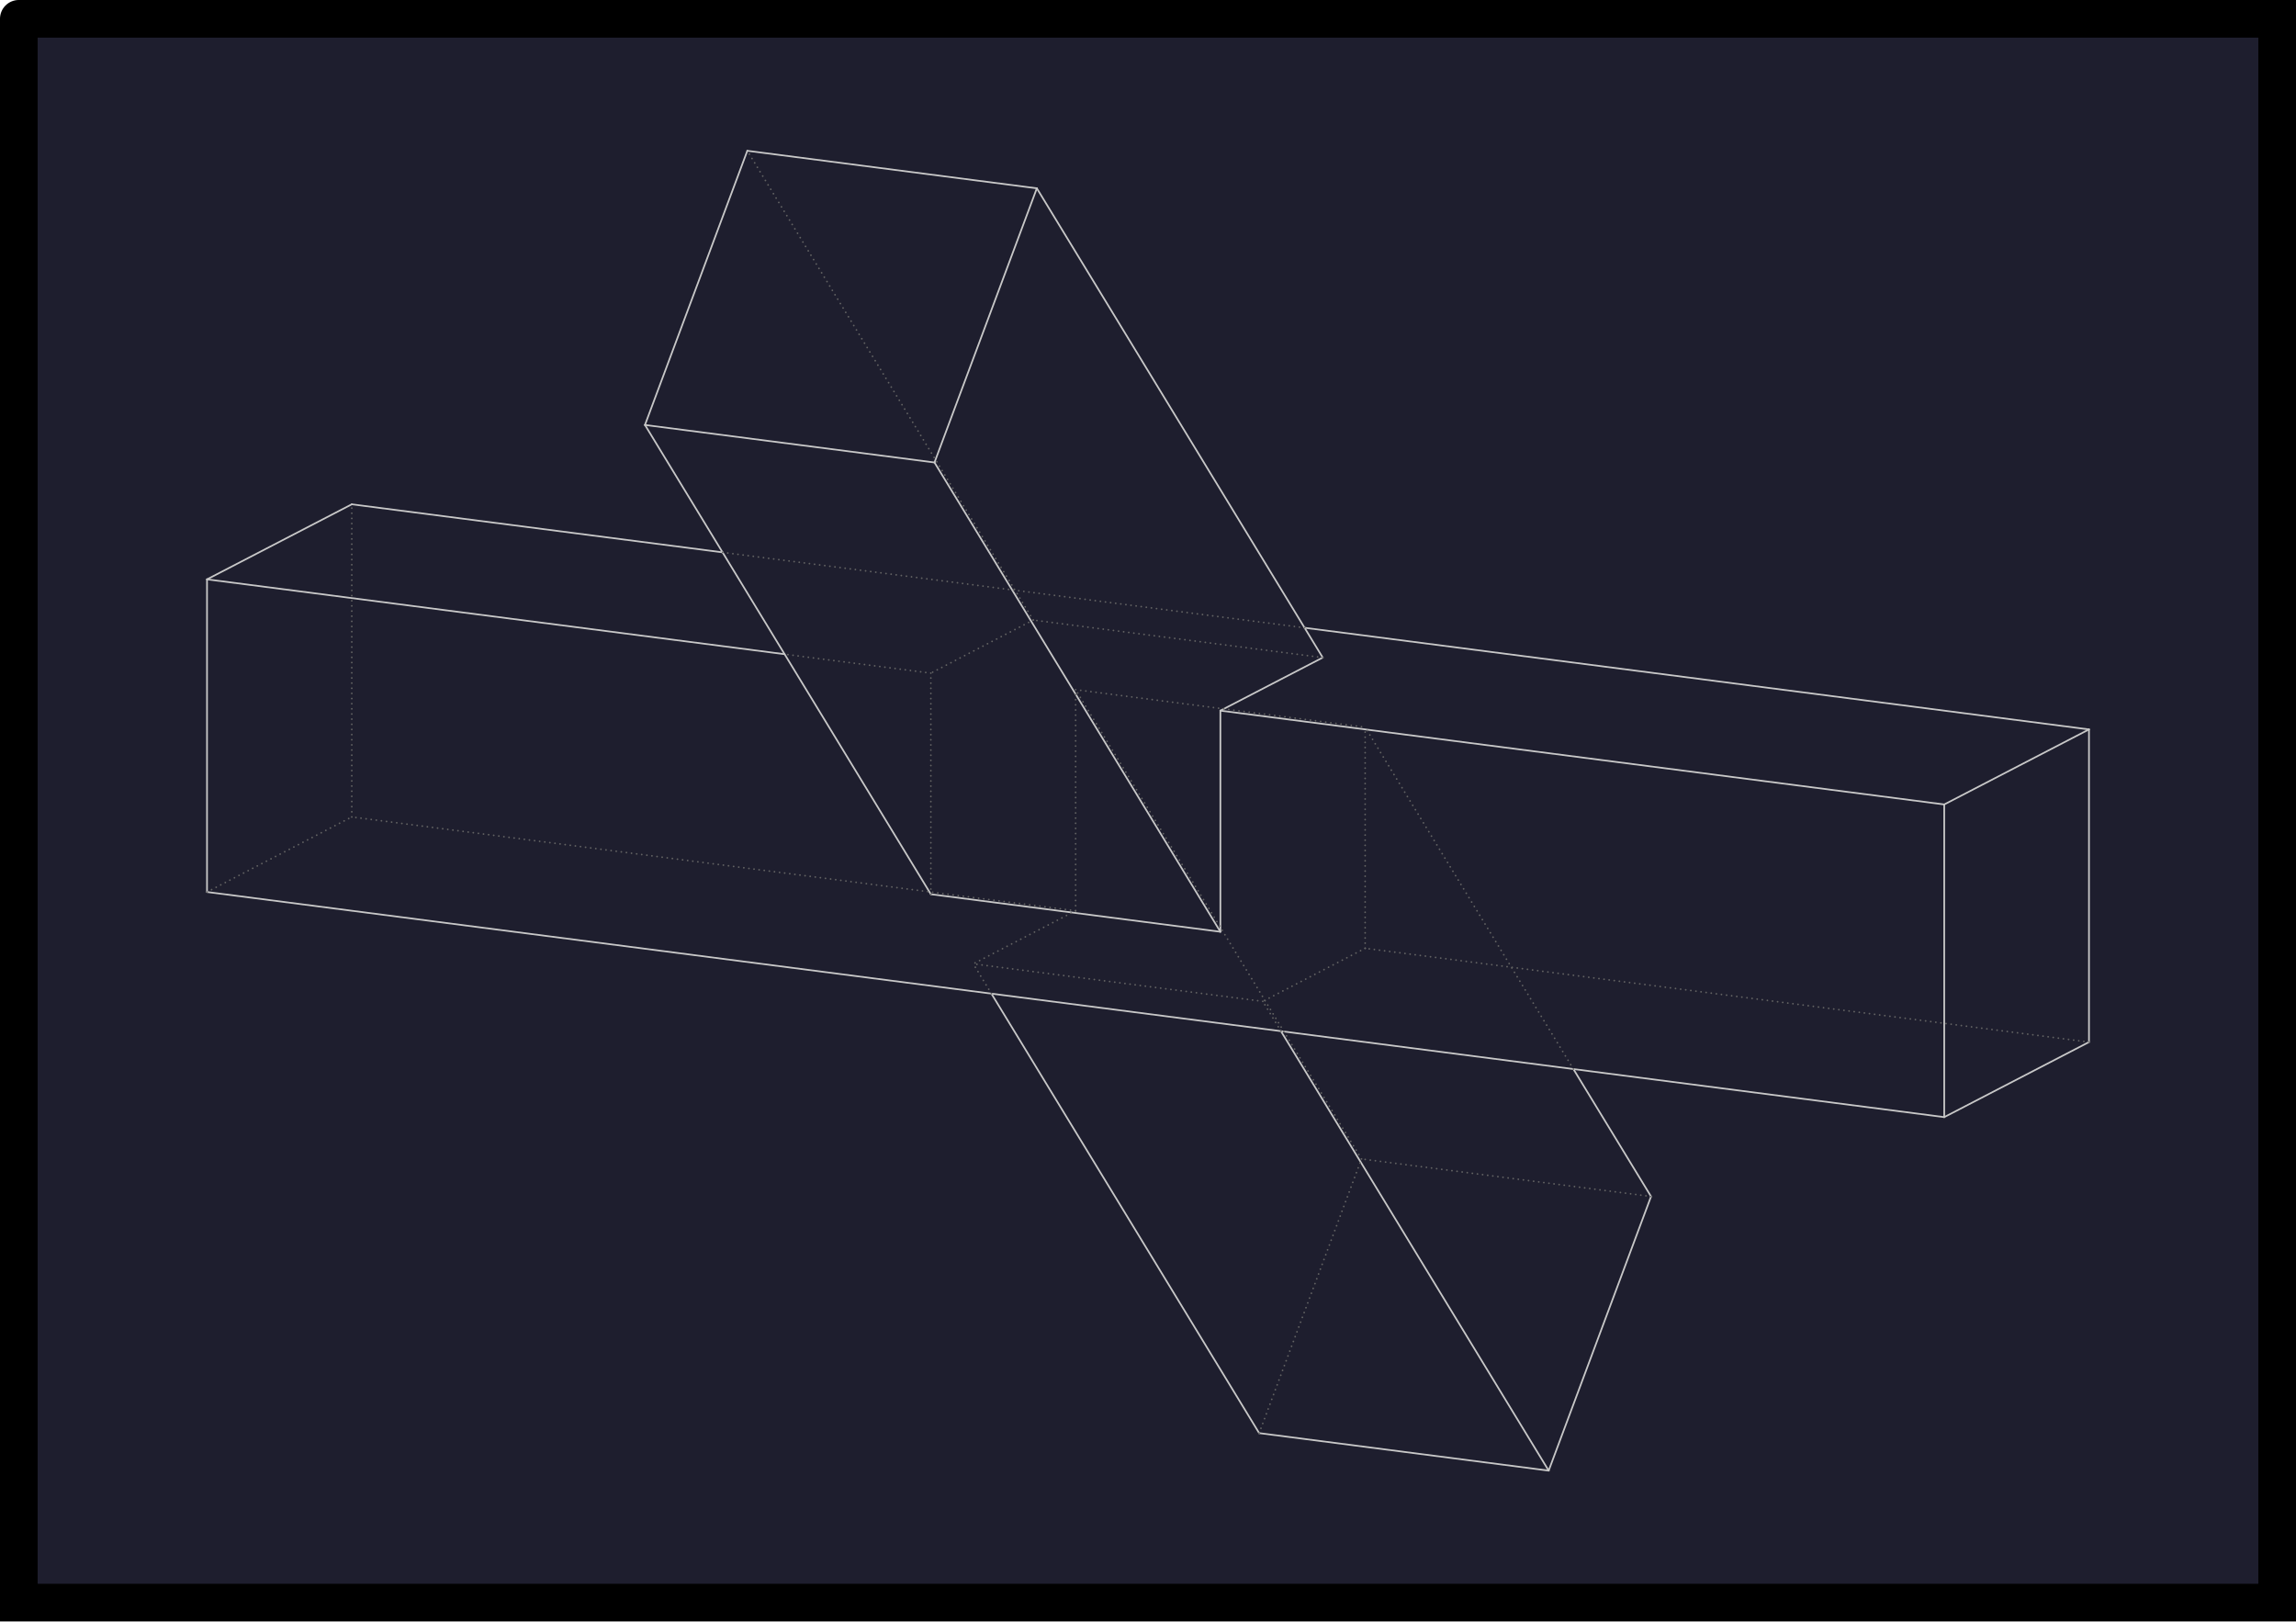
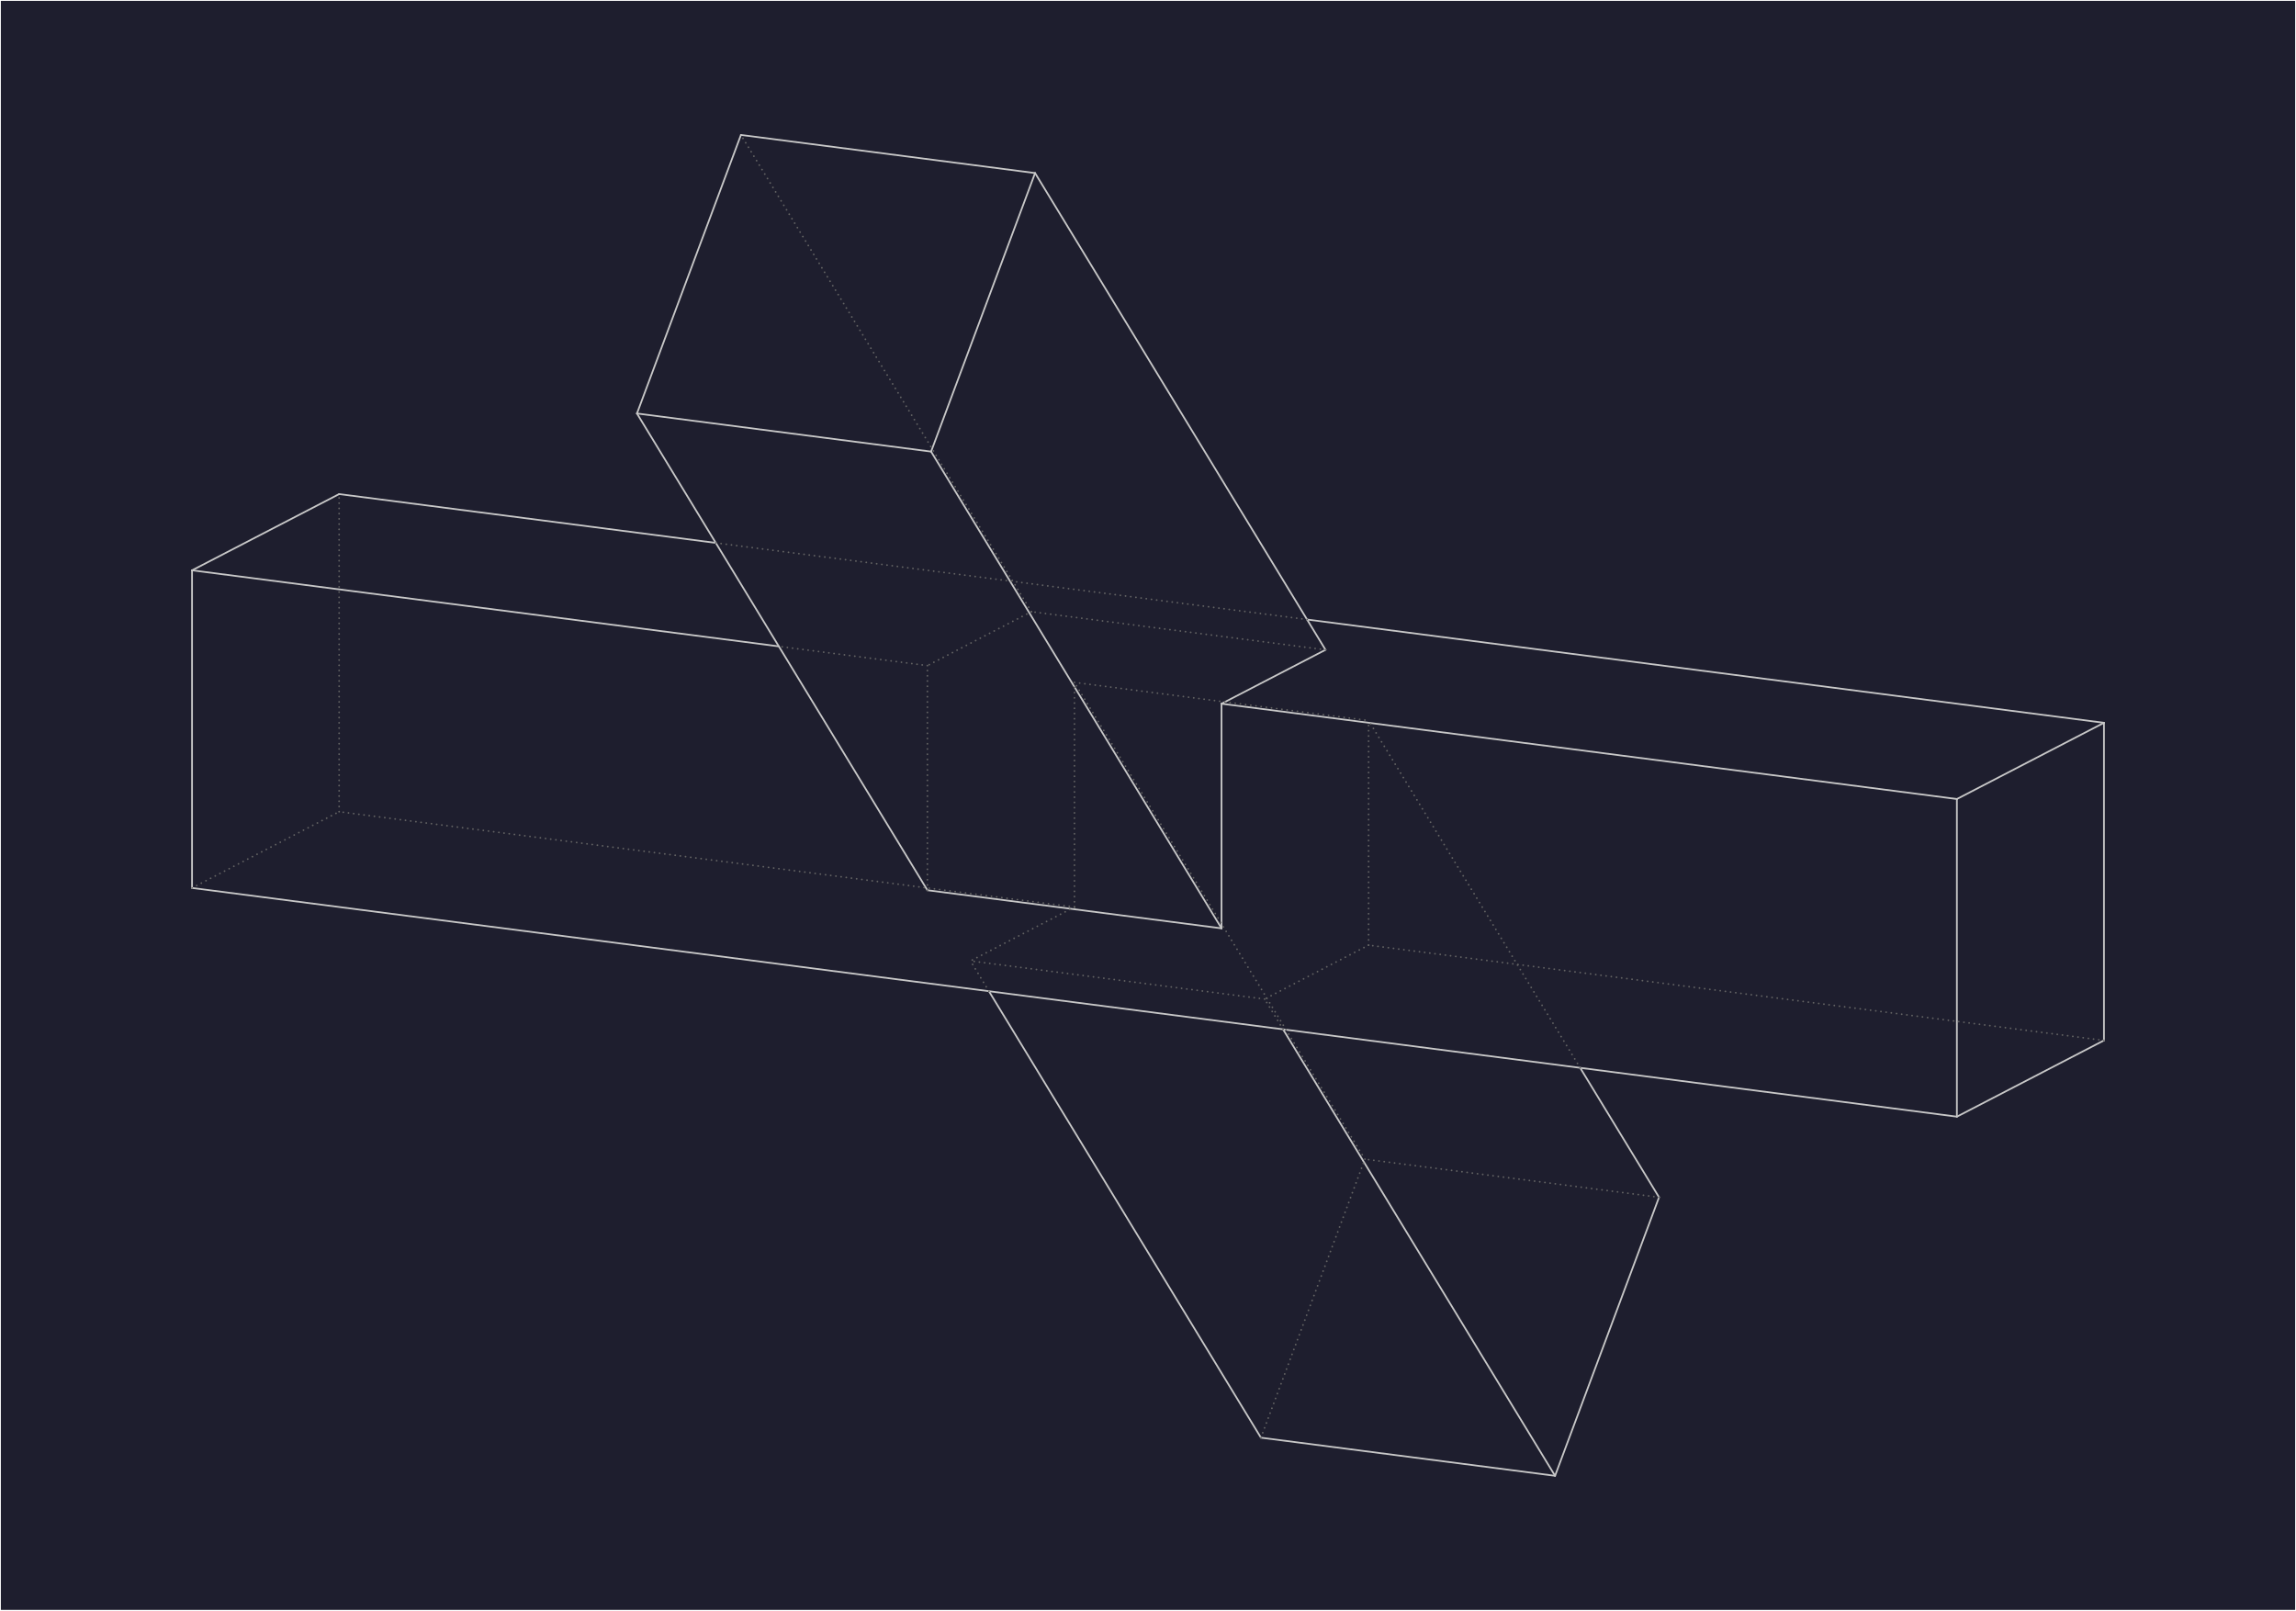
- <svg xmlns="http://www.w3.org/2000/svg" width="122.0mm" height="86.152mm" viewBox="-35.464 -25.043 70.928 50.087" version="1.1">
+ <svg xmlns="http://www.w3.org/2000/svg" width="120.09mm" height="84.242mm" viewBox="-34.909 -24.488 69.818 48.976" version="1.1">
  <g transform="scale(1,-1)" stroke-linecap="round">
-     <g fill="rgb(30,30,46)" stroke="rgb(0,0,0)" stroke-width="1.163">
+     <g fill="rgb(30,30,46)" stroke="none" stroke-width="0.052">
      <path d="M -34.883,24.462 L -34.883,-24.462 L 34.883,-24.462 L 34.883,24.462 L -34.883,24.462" />
    </g>
    <g fill="rgb(0,255,0)" stroke="rgb(200,200,200)" stroke-width="0.052" id="Visible">
      <line x1="24.597" y1="0.193" x2="2.236" y2="3.091" />
      <line x1="2.236" y1="-3.739" x2="2.236" y2="3.091" />
      <line x1="-6.708" y1="-2.58" x2="2.236" y2="-3.739" />
      <line x1="-11.226" y1="4.835" x2="-29.069" y2="7.147" />
      <line x1="-29.069" y1="-2.511" x2="-29.069" y2="7.147" />
      <line x1="24.597" y1="-9.465" x2="-29.069" y2="-2.511" />
      <line x1="24.597" y1="-9.465" x2="24.597" y2="0.193" />
      <line x1="5.398" y1="4.73" x2="2.236" y2="3.091" />
      <line x1="-29.069" y1="7.147" x2="-24.597" y2="9.465" />
      <line x1="29.069" y1="2.511" x2="4.837" y2="5.651" />
      <line x1="-13.142" y1="7.981" x2="-24.597" y2="9.465" />
      <line x1="24.597" y1="0.193" x2="29.069" y2="2.511" />
      <line x1="5.398" y1="4.73" x2="-3.434" y2="19.226" />
      <line x1="-6.596" y1="10.757" x2="-3.434" y2="19.226" />
      <line x1="2.236" y1="-3.739" x2="-6.596" y2="10.757" />
      <line x1="-6.596" y1="10.757" x2="-15.54" y2="11.916" />
      <line x1="-6.708" y1="-2.58" x2="-15.54" y2="11.916" />
      <line x1="-15.54" y1="11.916" x2="-12.378" y2="20.385" />
      <line x1="24.597" y1="-9.465" x2="29.069" y2="-7.147" />
      <line x1="29.069" y1="-7.147" x2="29.069" y2="2.511" />
      <line x1="-3.434" y1="19.226" x2="-12.378" y2="20.385" />
      <line x1="3.434" y1="-19.226" x2="-4.837" y2="-5.651" />
      <line x1="12.378" y1="-20.385" x2="4.107" y2="-6.81" />
      <line x1="12.378" y1="-20.385" x2="3.434" y2="-19.226" />
      <line x1="15.54" y1="-11.916" x2="13.142" y2="-7.981" />
      <line x1="12.378" y1="-20.385" x2="15.54" y2="-11.916" />
    </g>
    <g fill="rgb(255,0,0)" stroke="rgb(99,99,99)" stroke-width="0.052" id="Hidden" stroke-dasharray="0.001 0.158">
      <line x1="-6.708" y1="-2.58" x2="-6.708" y2="4.25" />
      <line x1="-6.708" y1="4.25" x2="-11.226" y2="4.835" />
      <line x1="5.398" y1="4.73" x2="-3.546" y2="5.889" />
      <line x1="-3.546" y1="5.889" x2="-6.708" y2="4.25" />
      <line x1="4.837" y1="5.651" x2="-13.142" y2="7.981" />
      <line x1="-3.546" y1="5.889" x2="-12.378" y2="20.385" />
      <line x1="-29.069" y1="-2.511" x2="-24.597" y2="-0.193" />
      <line x1="-24.597" y1="-0.193" x2="-24.597" y2="9.465" />
      <line x1="-2.236" y1="-3.091" x2="-24.597" y2="-0.193" />
      <line x1="-2.236" y1="-3.091" x2="-5.398" y2="-4.73" />
      <line x1="3.546" y1="-5.889" x2="-5.398" y2="-4.73" />
      <line x1="6.708" y1="-4.25" x2="3.546" y2="-5.889" />
      <line x1="29.069" y1="-7.147" x2="6.708" y2="-4.25" />
      <line x1="-2.236" y1="-3.091" x2="-2.236" y2="3.739" />
      <line x1="-2.236" y1="3.739" x2="6.708" y2="2.58" />
      <line x1="6.708" y1="-4.25" x2="6.708" y2="2.58" />
      <line x1="6.596" y1="-10.757" x2="-2.236" y2="3.739" />
      <line x1="-4.837" y1="-5.651" x2="-5.398" y2="-4.73" />
      <line x1="3.434" y1="-19.226" x2="6.596" y2="-10.757" />
      <line x1="4.107" y1="-6.81" x2="3.546" y2="-5.889" />
      <line x1="13.142" y1="-7.981" x2="6.708" y2="2.58" />
      <line x1="15.54" y1="-11.916" x2="6.596" y2="-10.757" />
    </g>
  </g>
</svg>
